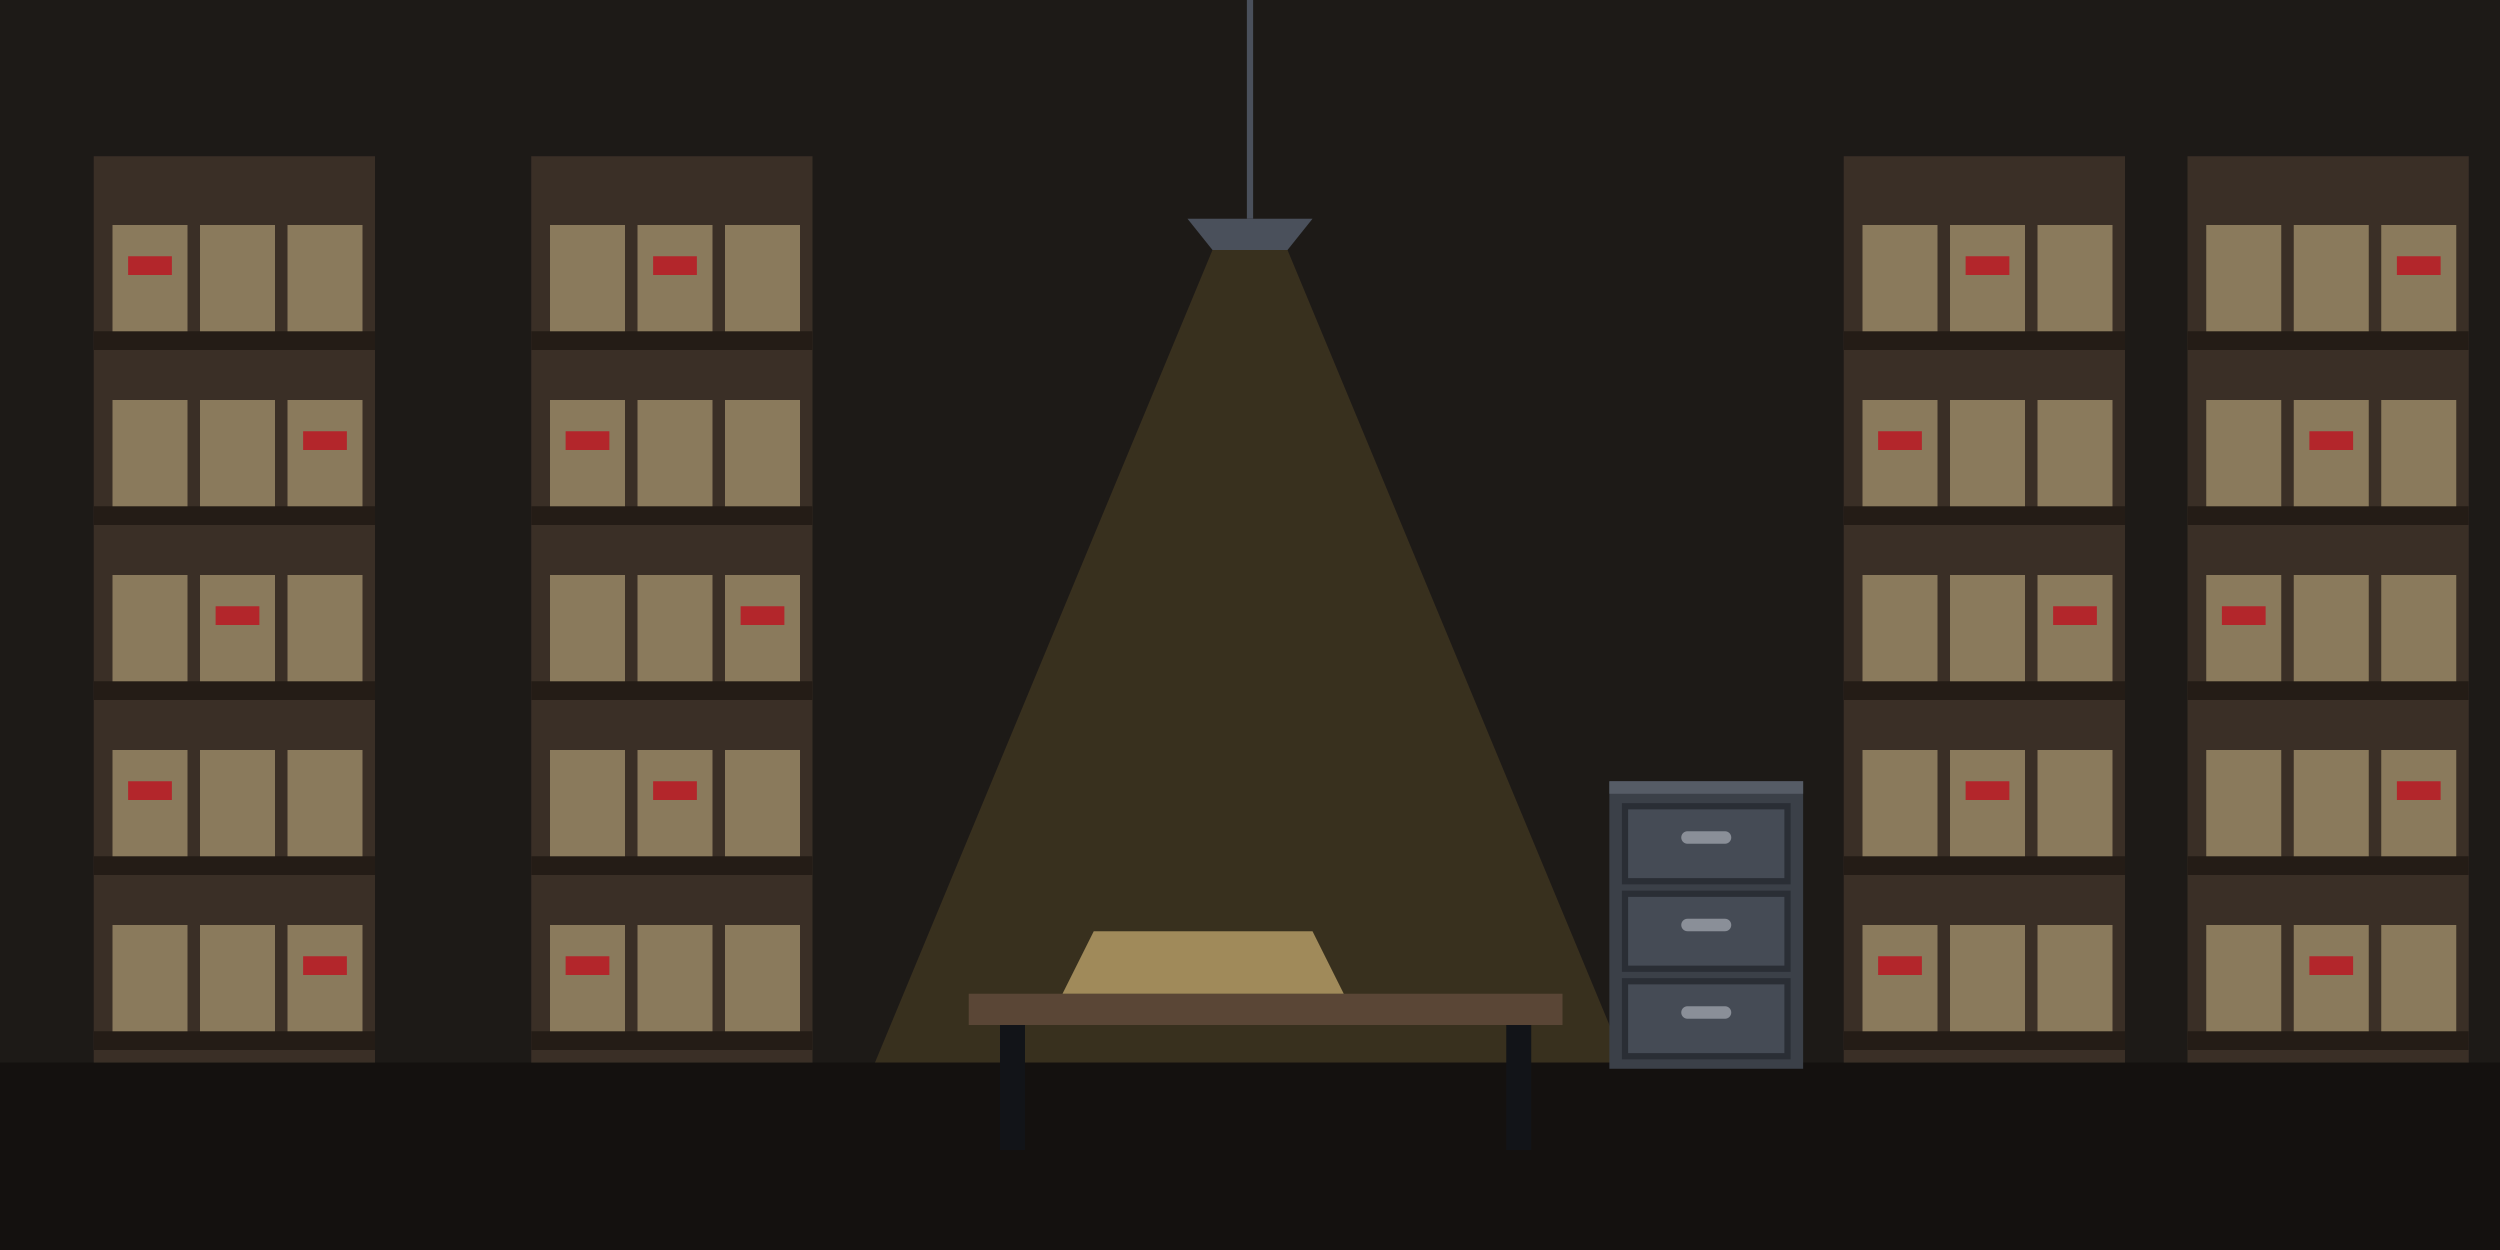
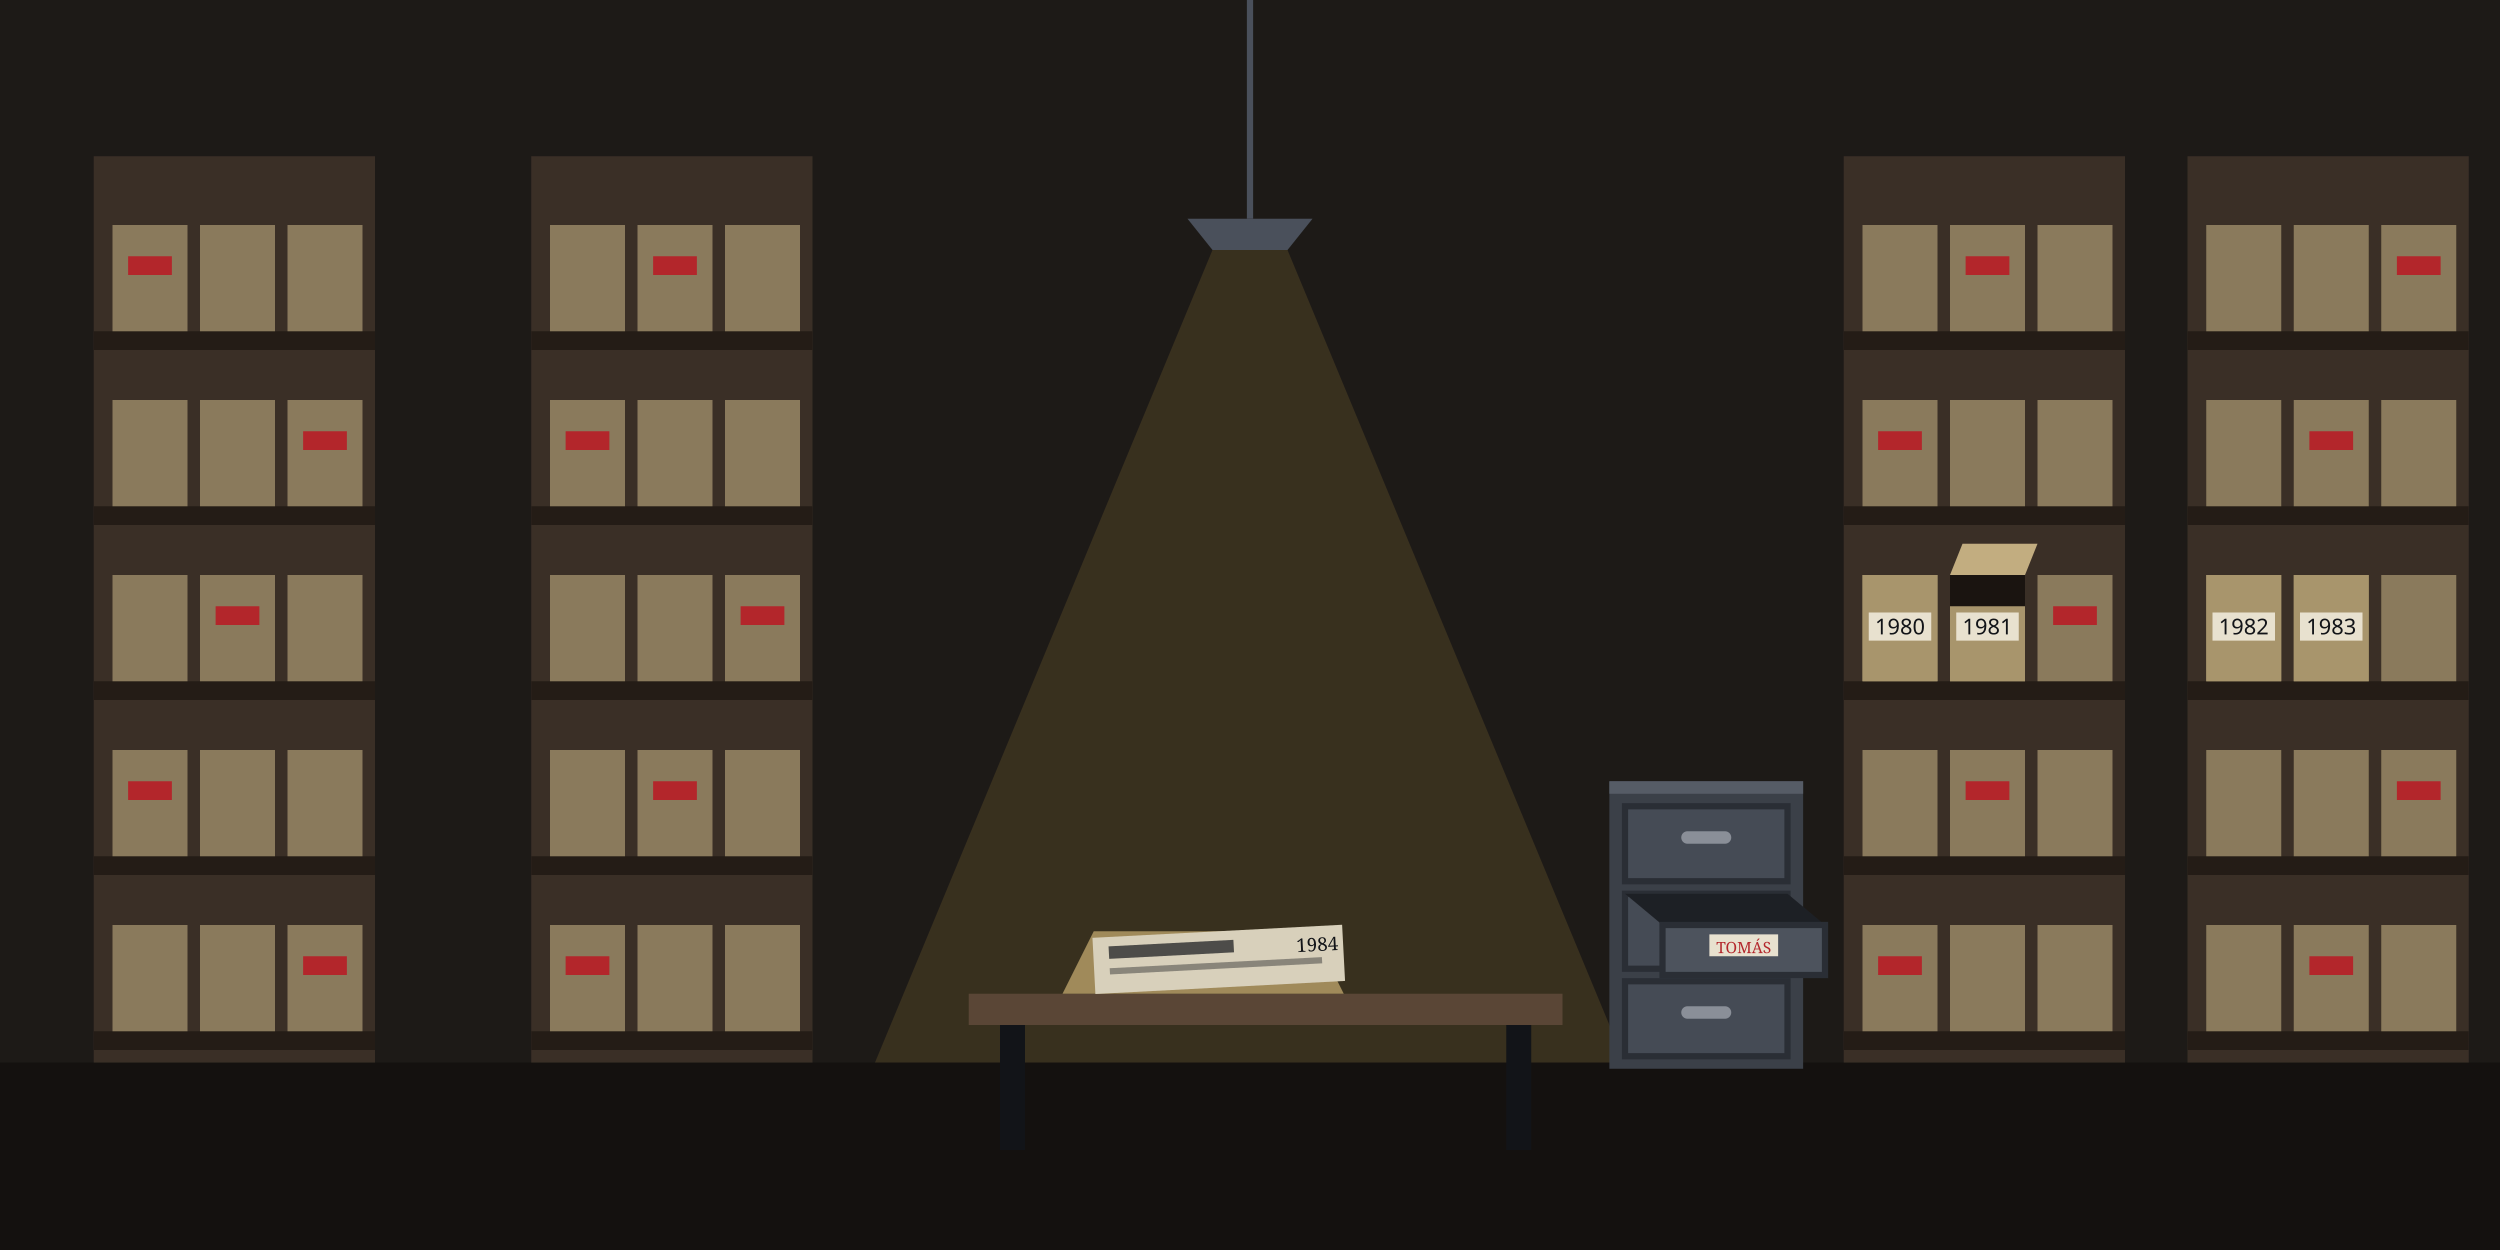
<svg xmlns="http://www.w3.org/2000/svg" viewBox="0 0 800 400" width="800" height="400">
  <defs />
  <rect width="800" height="400" fill="#1d1a17" />
  <rect y="340" width="800" height="60" fill="#14110f" />
  <rect x="30" y="50" width="90" height="290" fill="#3a2f26" />
  <rect x="30" y="106" width="90" height="6" fill="#241c16" />
  <rect x="36" y="72" width="24" height="34" fill="#8a7a5c" />
  <rect x="41" y="82" width="14" height="6" fill="#b3262b" />
  <rect x="64" y="72" width="24" height="34" fill="#8a7a5c" />
  <rect x="92" y="72" width="24" height="34" fill="#8a7a5c" />
  <rect x="30" y="162" width="90" height="6" fill="#241c16" />
  <rect x="36" y="128" width="24" height="34" fill="#8a7a5c" />
  <rect x="64" y="128" width="24" height="34" fill="#8a7a5c" />
  <rect x="92" y="128" width="24" height="34" fill="#8a7a5c" />
  <rect x="97" y="138" width="14" height="6" fill="#b3262b" />
  <rect x="30" y="218" width="90" height="6" fill="#241c16" />
  <rect x="36" y="184" width="24" height="34" fill="#8a7a5c" />
  <rect x="64" y="184" width="24" height="34" fill="#8a7a5c" />
  <rect x="69" y="194" width="14" height="6" fill="#b3262b" />
  <rect x="92" y="184" width="24" height="34" fill="#8a7a5c" />
  <rect x="30" y="274" width="90" height="6" fill="#241c16" />
  <rect x="36" y="240" width="24" height="34" fill="#8a7a5c" />
  <rect x="41" y="250" width="14" height="6" fill="#b3262b" />
  <rect x="64" y="240" width="24" height="34" fill="#8a7a5c" />
  <rect x="92" y="240" width="24" height="34" fill="#8a7a5c" />
  <rect x="30" y="330" width="90" height="6" fill="#241c16" />
  <rect x="36" y="296" width="24" height="34" fill="#8a7a5c" />
  <rect x="64" y="296" width="24" height="34" fill="#8a7a5c" />
  <rect x="92" y="296" width="24" height="34" fill="#8a7a5c" />
  <rect x="97" y="306" width="14" height="6" fill="#b3262b" />
  <rect x="170" y="50" width="90" height="290" fill="#3a2f26" />
  <rect x="170" y="106" width="90" height="6" fill="#241c16" />
  <rect x="176" y="72" width="24" height="34" fill="#8a7a5c" />
  <rect x="204" y="72" width="24" height="34" fill="#8a7a5c" />
  <rect x="209" y="82" width="14" height="6" fill="#b3262b" />
  <rect x="232" y="72" width="24" height="34" fill="#8a7a5c" />
  <rect x="170" y="162" width="90" height="6" fill="#241c16" />
  <rect x="176" y="128" width="24" height="34" fill="#8a7a5c" />
  <rect x="181" y="138" width="14" height="6" fill="#b3262b" />
  <rect x="204" y="128" width="24" height="34" fill="#8a7a5c" />
  <rect x="232" y="128" width="24" height="34" fill="#8a7a5c" />
  <rect x="170" y="218" width="90" height="6" fill="#241c16" />
  <rect x="176" y="184" width="24" height="34" fill="#8a7a5c" />
  <rect x="204" y="184" width="24" height="34" fill="#8a7a5c" />
  <rect x="232" y="184" width="24" height="34" fill="#8a7a5c" />
  <rect x="237" y="194" width="14" height="6" fill="#b3262b" />
  <rect x="170" y="274" width="90" height="6" fill="#241c16" />
  <rect x="176" y="240" width="24" height="34" fill="#8a7a5c" />
  <rect x="204" y="240" width="24" height="34" fill="#8a7a5c" />
  <rect x="209" y="250" width="14" height="6" fill="#b3262b" />
  <rect x="232" y="240" width="24" height="34" fill="#8a7a5c" />
  <rect x="170" y="330" width="90" height="6" fill="#241c16" />
  <rect x="176" y="296" width="24" height="34" fill="#8a7a5c" />
  <rect x="181" y="306" width="14" height="6" fill="#b3262b" />
  <rect x="204" y="296" width="24" height="34" fill="#8a7a5c" />
  <rect x="232" y="296" width="24" height="34" fill="#8a7a5c" />
  <rect x="590" y="50" width="90" height="290" fill="#3a2f26" />
  <rect x="590" y="106" width="90" height="6" fill="#241c16" />
  <rect x="596" y="72" width="24" height="34" fill="#8a7a5c" />
  <rect x="624" y="72" width="24" height="34" fill="#8a7a5c" />
  <rect x="629" y="82" width="14" height="6" fill="#b3262b" />
  <rect x="652" y="72" width="24" height="34" fill="#8a7a5c" />
  <rect x="590" y="162" width="90" height="6" fill="#241c16" />
  <rect x="596" y="128" width="24" height="34" fill="#8a7a5c" />
  <rect x="601" y="138" width="14" height="6" fill="#b3262b" />
  <rect x="624" y="128" width="24" height="34" fill="#8a7a5c" />
  <rect x="652" y="128" width="24" height="34" fill="#8a7a5c" />
  <rect x="590" y="218" width="90" height="6" fill="#241c16" />
  <rect x="596" y="184" width="24" height="34" fill="#8a7a5c" />
  <rect x="624" y="184" width="24" height="34" fill="#8a7a5c" />
  <rect x="652" y="184" width="24" height="34" fill="#8a7a5c" />
  <rect x="657" y="194" width="14" height="6" fill="#b3262b" />
  <rect x="590" y="274" width="90" height="6" fill="#241c16" />
  <rect x="596" y="240" width="24" height="34" fill="#8a7a5c" />
  <rect x="624" y="240" width="24" height="34" fill="#8a7a5c" />
  <rect x="629" y="250" width="14" height="6" fill="#b3262b" />
  <rect x="652" y="240" width="24" height="34" fill="#8a7a5c" />
  <rect x="590" y="330" width="90" height="6" fill="#241c16" />
  <rect x="596" y="296" width="24" height="34" fill="#8a7a5c" />
  <rect x="601" y="306" width="14" height="6" fill="#b3262b" />
  <rect x="624" y="296" width="24" height="34" fill="#8a7a5c" />
  <rect x="652" y="296" width="24" height="34" fill="#8a7a5c" />
  <rect x="700" y="50" width="90" height="290" fill="#3a2f26" />
  <rect x="700" y="106" width="90" height="6" fill="#241c16" />
  <rect x="706" y="72" width="24" height="34" fill="#8a7a5c" />
  <rect x="734" y="72" width="24" height="34" fill="#8a7a5c" />
  <rect x="762" y="72" width="24" height="34" fill="#8a7a5c" />
  <rect x="767" y="82" width="14" height="6" fill="#b3262b" />
  <rect x="700" y="162" width="90" height="6" fill="#241c16" />
  <rect x="706" y="128" width="24" height="34" fill="#8a7a5c" />
  <rect x="734" y="128" width="24" height="34" fill="#8a7a5c" />
  <rect x="739" y="138" width="14" height="6" fill="#b3262b" />
  <rect x="762" y="128" width="24" height="34" fill="#8a7a5c" />
  <rect x="700" y="218" width="90" height="6" fill="#241c16" />
  <rect x="706" y="184" width="24" height="34" fill="#8a7a5c" />
  <rect x="711" y="194" width="14" height="6" fill="#b3262b" />
  <rect x="734" y="184" width="24" height="34" fill="#8a7a5c" />
  <rect x="762" y="184" width="24" height="34" fill="#8a7a5c" />
  <rect x="700" y="274" width="90" height="6" fill="#241c16" />
  <rect x="706" y="240" width="24" height="34" fill="#8a7a5c" />
  <rect x="734" y="240" width="24" height="34" fill="#8a7a5c" />
  <rect x="762" y="240" width="24" height="34" fill="#8a7a5c" />
  <rect x="767" y="250" width="14" height="6" fill="#b3262b" />
  <rect x="700" y="330" width="90" height="6" fill="#241c16" />
  <rect x="706" y="296" width="24" height="34" fill="#8a7a5c" />
  <rect x="734" y="296" width="24" height="34" fill="#8a7a5c" />
  <rect x="739" y="306" width="14" height="6" fill="#b3262b" />
  <rect x="762" y="296" width="24" height="34" fill="#8a7a5c" />
+   <rect x="596" y="184" width="24" height="34" fill="#a8956c" />
+   <rect x="598" y="196" width="20" height="9" fill="#e8e1cf" />
+   <text x="608" y="203" font-family="sans-serif" font-size="7" fill="#121418" text-anchor="middle">1980</text>
+   <rect x="624" y="184" width="24" height="34" fill="#a8956c" />
+   <rect x="626" y="196" width="20" height="9" fill="#e8e1cf" />
+   <text x="636" y="203" font-family="sans-serif" font-size="7" fill="#121418" text-anchor="middle">1981</text>
+   <rect x="706" y="184" width="24" height="34" fill="#a8956c" />
+   <rect x="708" y="196" width="20" height="9" fill="#e8e1cf" />
+   <text x="718" y="203" font-family="sans-serif" font-size="7" fill="#121418" text-anchor="middle">1982</text>
+   <rect x="734" y="184" width="24" height="34" fill="#a8956c" />
+   <rect x="736" y="196" width="20" height="9" fill="#e8e1cf" />
+   <text x="746" y="203" font-family="sans-serif" font-size="7" fill="#121418" text-anchor="middle">1983</text>
+   <rect x="624" y="184" width="24" height="10" fill="#1a1410" />
+   <path d="M 624 184 L 648 184 L 652 174 L 628 174 Z" fill="#c2ad80" />
  <path d="M 400 0 L 400 70" stroke="#4a505b" stroke-width="2" />
  <path d="M 380 70 L 420 70 L 412 80 L 388 80 Z" fill="#4a505b" />
  <path d="M 388 80 L 412 80 L 520 340 L 280 340 Z" fill="#f2c14e" opacity="0.13" />
  <rect x="310" y="318" width="190" height="10" fill="#5a4636" />
  <rect x="320" y="328" width="8" height="40" fill="#121418" />
  <rect x="482" y="328" width="8" height="40" fill="#121418" />
  <path d="M 340 318 L 350 298 L 420 298 L 430 318 Z" fill="#a08a5a" />
+   <rect x="350" y="298" width="80" height="18" fill="#d8d0bb" transform="rotate(-3 390 307)" />
+   <rect x="355" y="301" width="40" height="4" fill="#121418" opacity="0.7" transform="rotate(-3 390 307)" />
+   <rect x="355" y="308" width="68" height="2" fill="#121418" opacity="0.4" transform="rotate(-3 390 307)" />
+   <text x="415" y="306" font-family="Georgia, serif" font-size="6" fill="#121418" transform="rotate(-3 390 307)">1984</text>
  <rect x="515" y="250" width="62" height="92" fill="#3b4048" />
  <rect x="515" y="250" width="62" height="4" fill="#565c66" />
  <rect x="520" y="258" width="52" height="24" fill="#454b55" stroke="#2a2e35" stroke-width="2" />
  <rect x="538" y="266" width="16" height="4" rx="2" fill="#8a8f98" />
  <rect x="520" y="286" width="52" height="24" fill="#454b55" stroke="#2a2e35" stroke-width="2" />
  <rect x="538" y="294" width="16" height="4" rx="2" fill="#8a8f98" />
  <rect x="520" y="314" width="52" height="24" fill="#454b55" stroke="#2a2e35" stroke-width="2" />
  <rect x="538" y="322" width="16" height="4" rx="2" fill="#8a8f98" />
+   <path d="M 520 286 L 572 286 L 584 296 L 532 296 Z" fill="#1d2025" />
+   <rect x="532" y="296" width="52" height="16" fill="#4d535d" stroke="#2a2e35" stroke-width="2" />
+   <rect x="547" y="299" width="22" height="7" fill="#e8e1cf" />
+   <text x="558" y="305" font-family="Georgia, serif" font-size="5" fill="#b3262b" text-anchor="middle">TOMÁS</text>
</svg>
